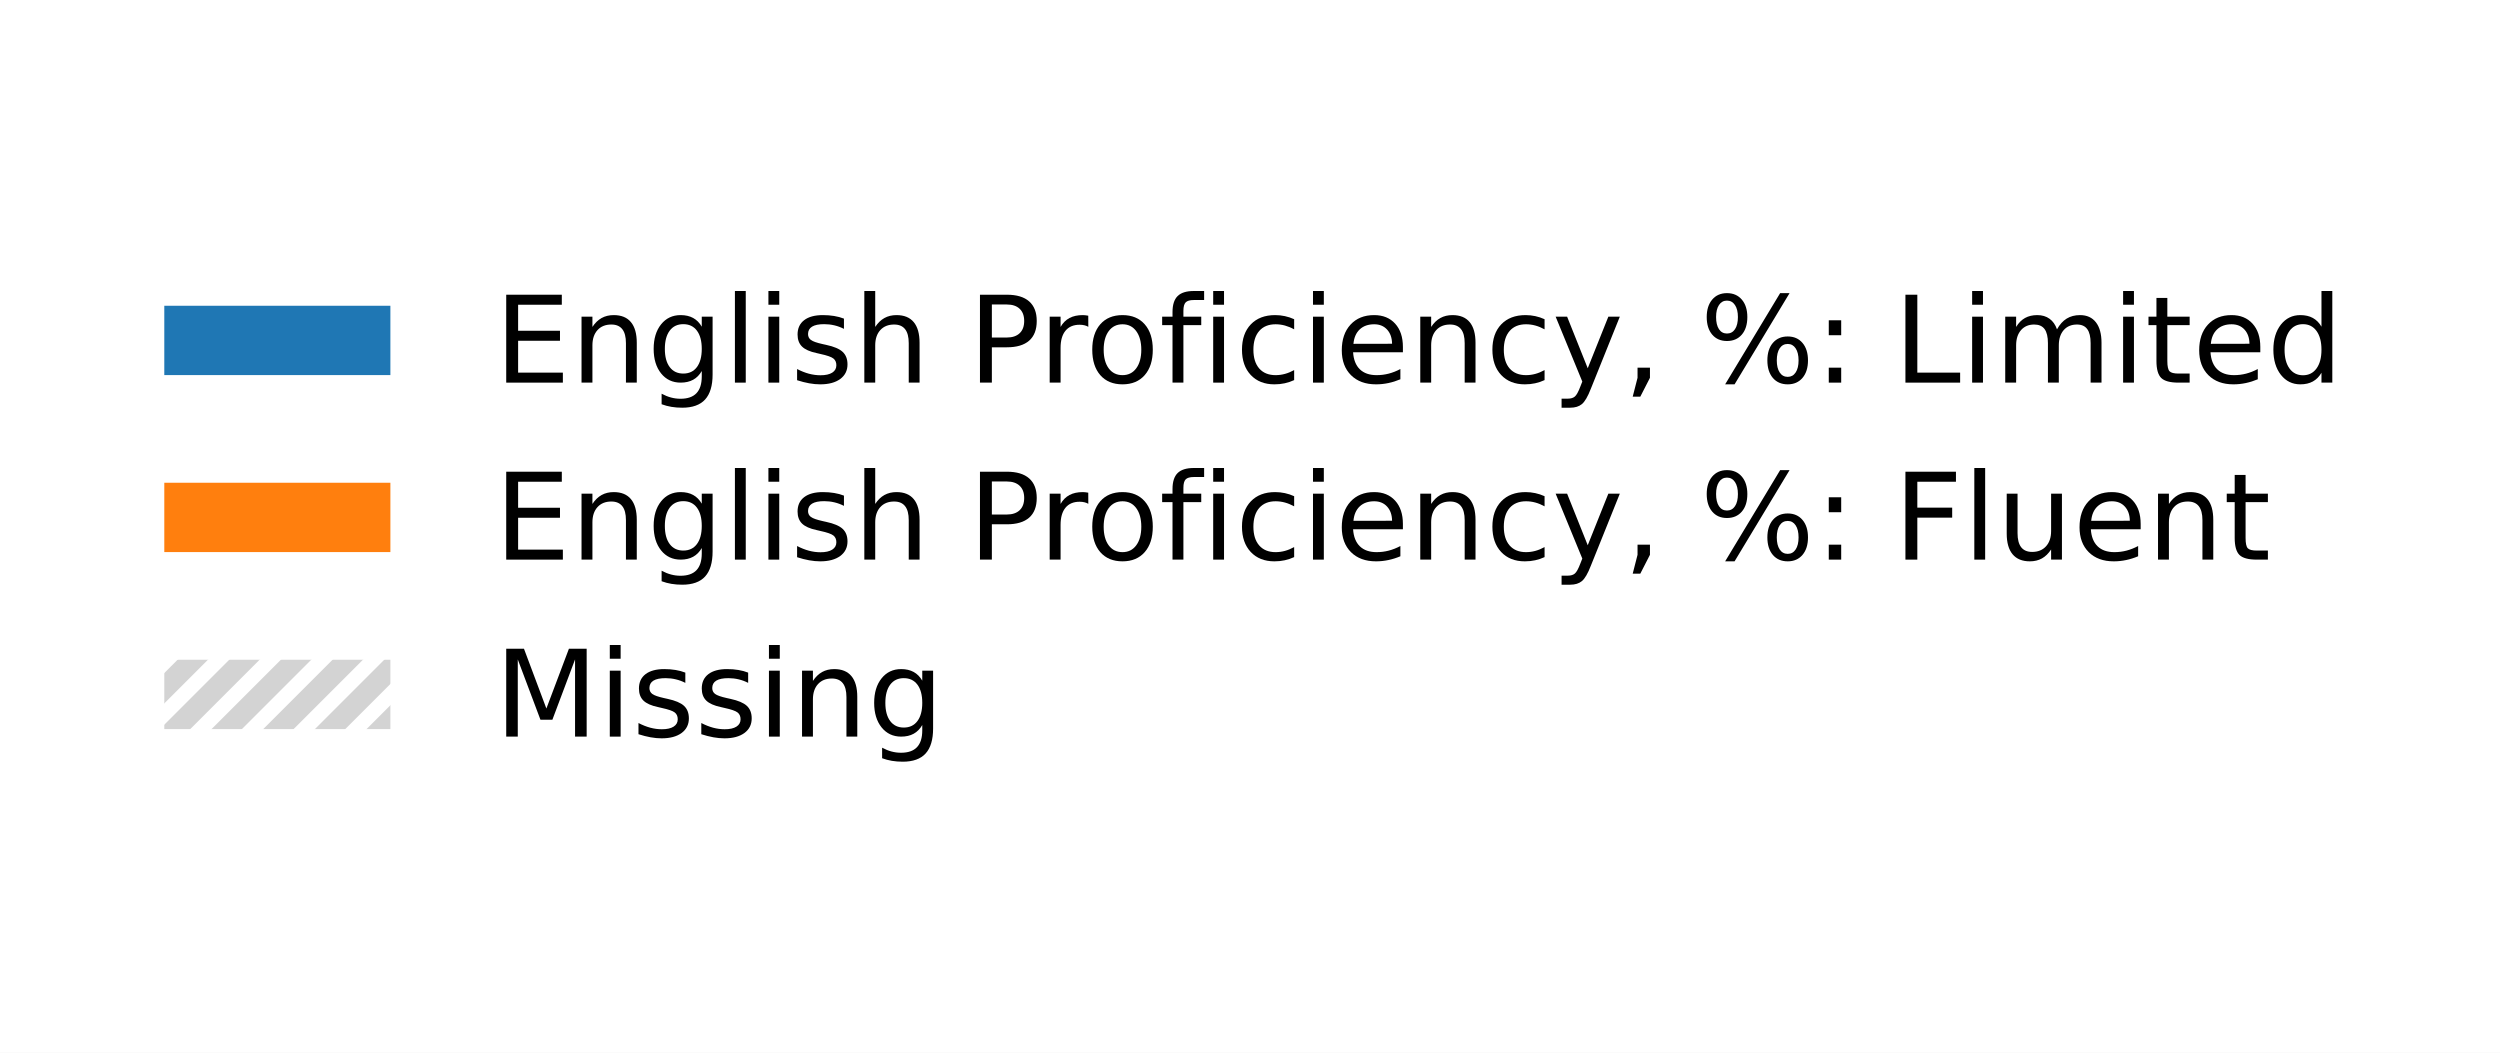
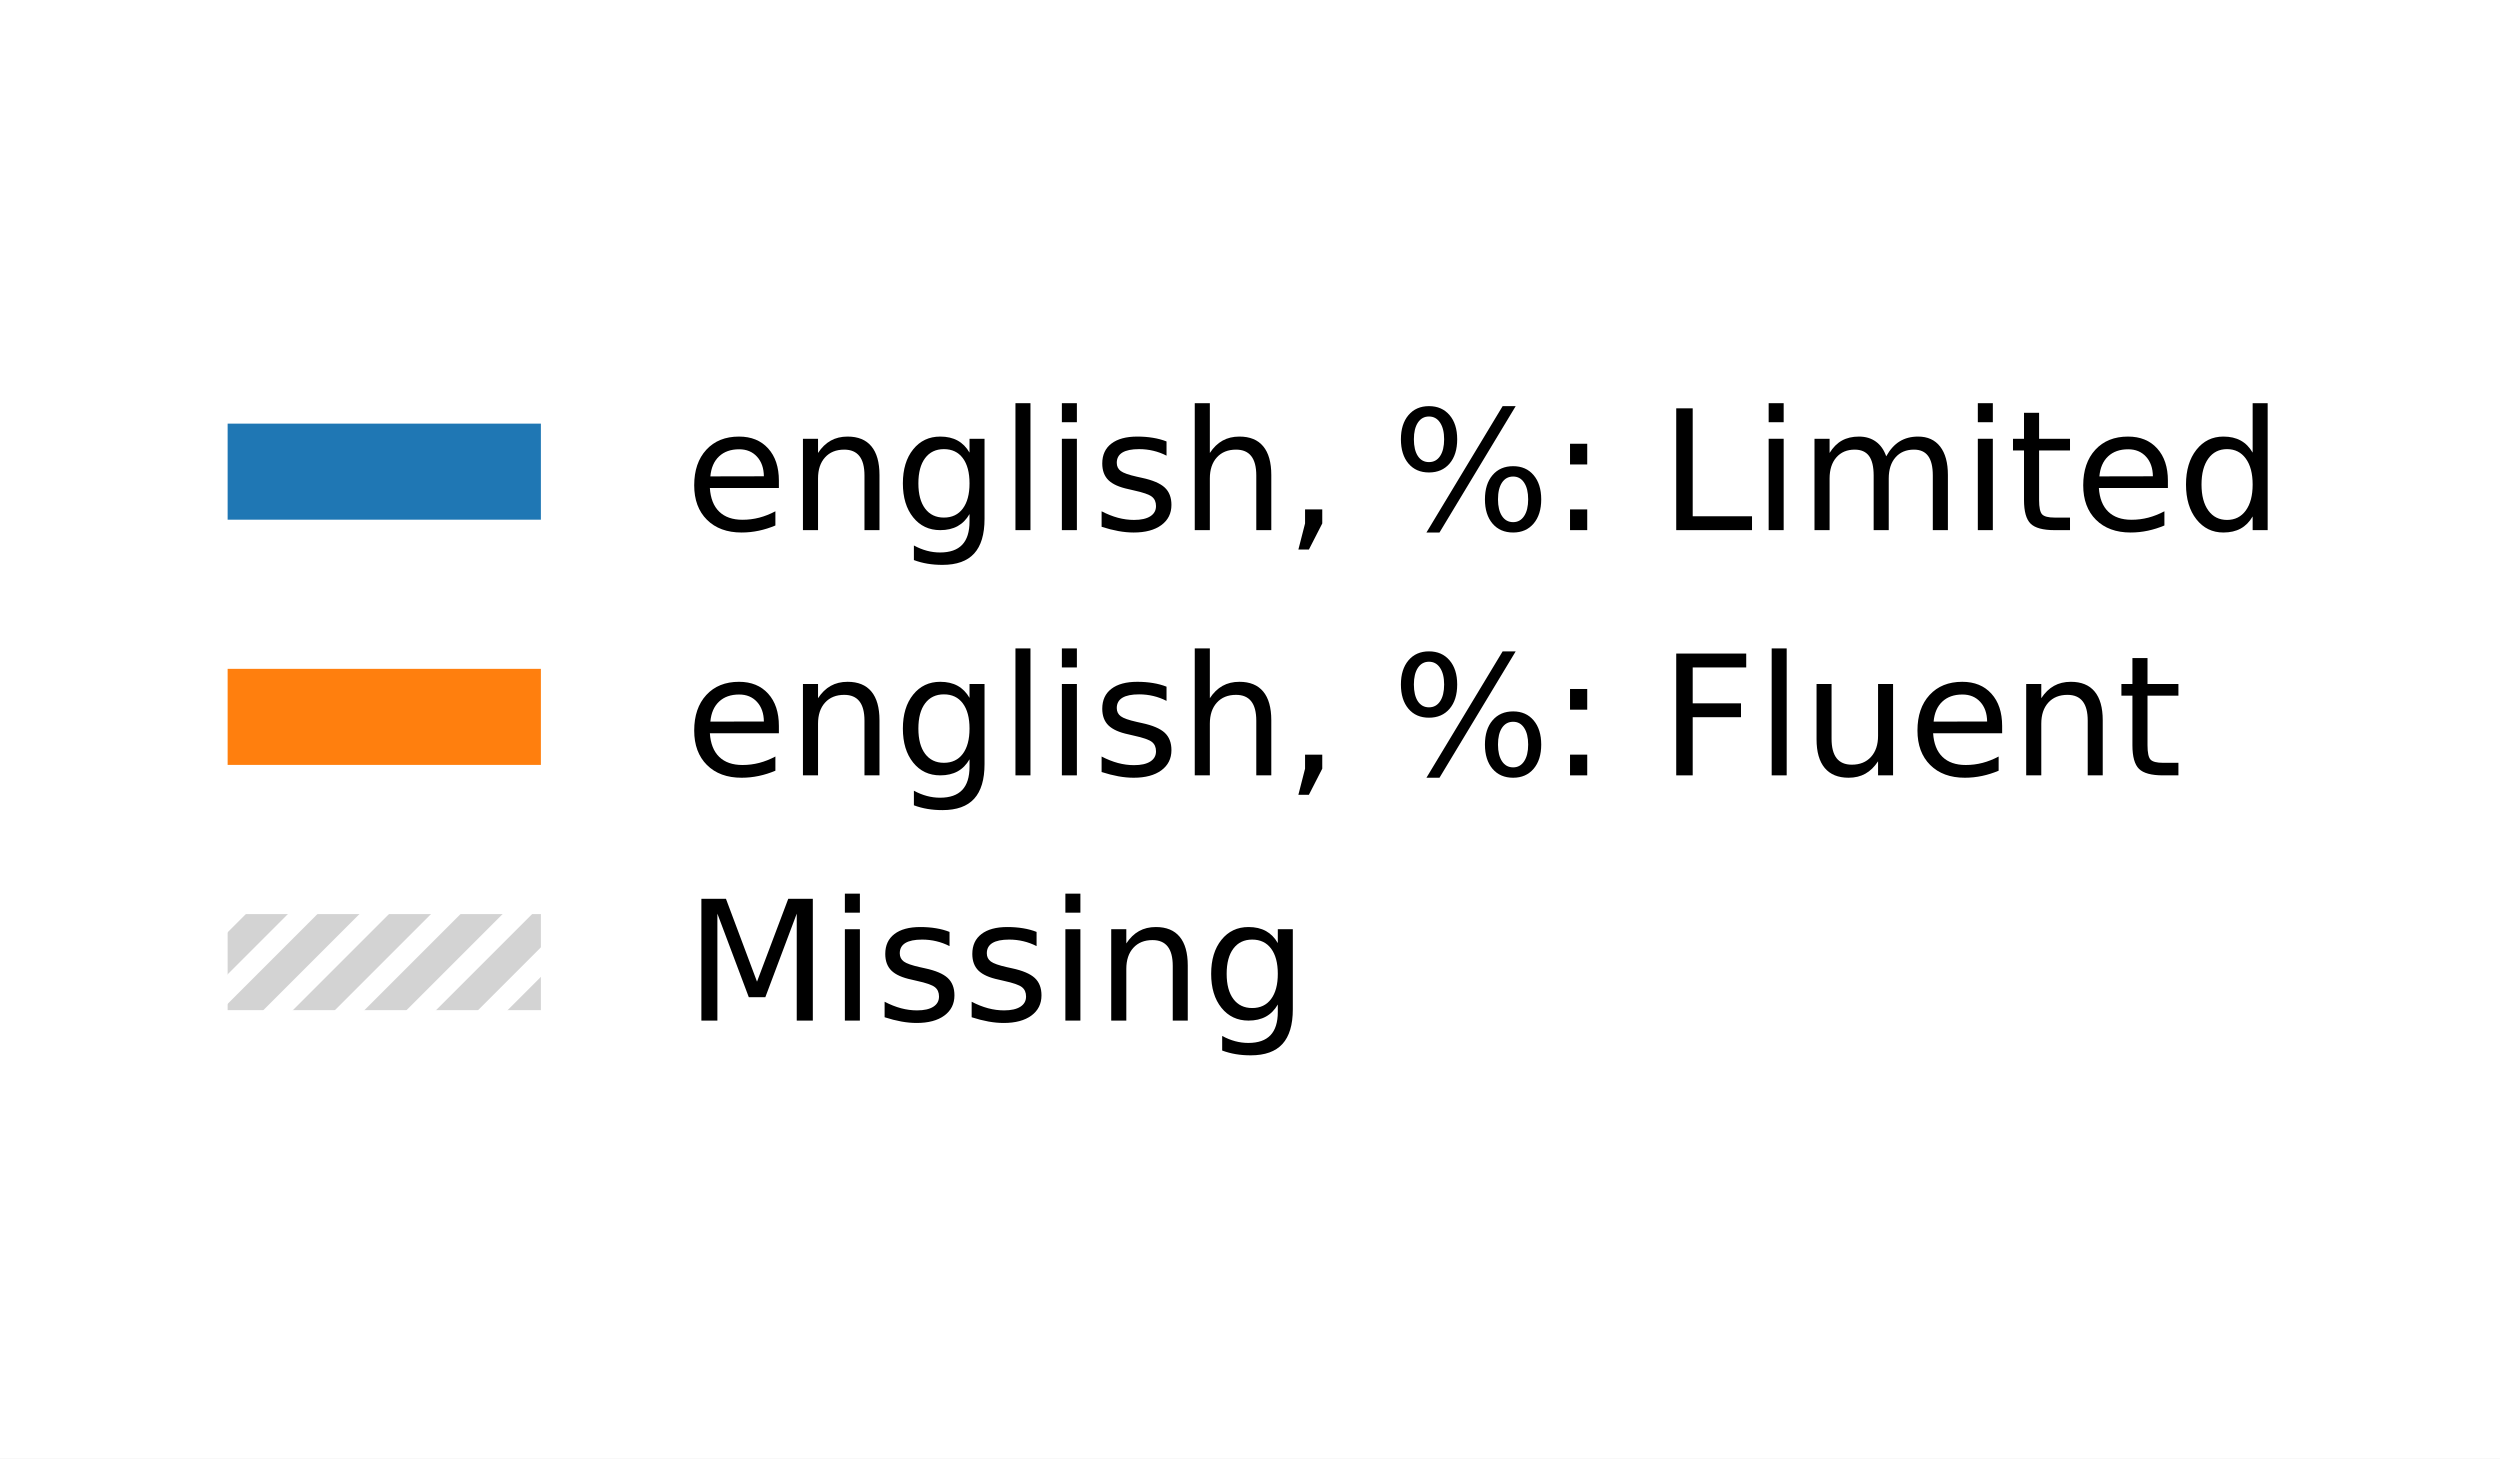
- <svg xmlns="http://www.w3.org/2000/svg" xmlns:xlink="http://www.w3.org/1999/xlink" width="165.859pt" height="69.84pt" viewBox="0 0 165.859 69.84" version="1.1">
+ <svg xmlns="http://www.w3.org/2000/svg" xmlns:xlink="http://www.w3.org/1999/xlink" width="119.71pt" height="69.84pt" viewBox="0 0 119.71 69.84" version="1.1">
  <defs>
    <style type="text/css">*{stroke-linejoin: round; stroke-linecap: butt}</style>
  </defs>
  <g id="figure_1">
    <g id="patch_1">
-       <path d="M 0 69.84  L 165.859 69.84  L 165.859 0  L 0 0  z " style="fill: #ffffff" />
+       <path d="M -0 69.84  L 119.71 69.84  L 119.71 0  L -0 0  z " style="fill: #ffffff" />
    </g>
    <g id="axes_1">
      <g id="legend_1">
        <g id="patch_2">
          <path d="M 10.4 25.385  L 26.4 25.385  L 26.4 19.785  L 10.4 19.785  z " style="fill: #1f77b4; stroke: #ffffff; stroke-linejoin: miter" />
        </g>
        <g id="text_1">
          <g transform="translate(32.8 25.385) scale(0.08 -0.08)">
            <defs>
-               <path id="DejaVuSans-45" d="M 628 4666  L 3578 4666  L 3578 4134  L 1259 4134  L 1259 2753  L 3481 2753  L 3481 2222  L 1259 2222  L 1259 531  L 3634 531  L 3634 0  L 628 0  L 628 4666  z " transform="scale(0.015625)" />
+               <path id="DejaVuSans-65" d="M 3597 1894  L 3597 1613  L 953 1613  Q 991 1019 1311 708  Q 1631 397 2203 397  Q 2534 397 2845 478  Q 3156 559 3463 722  L 3463 178  Q 3153 47 2828 -22  Q 2503 -91 2169 -91  Q 1331 -91 842 396  Q 353 884 353 1716  Q 353 2575 817 3079  Q 1281 3584 2069 3584  Q 2775 3584 3186 3129  Q 3597 2675 3597 1894  z M 3022 2063  Q 3016 2534 2758 2815  Q 2500 3097 2075 3097  Q 1594 3097 1305 2825  Q 1016 2553 972 2059  L 3022 2063  z " transform="scale(0.015625)" />
              <path id="DejaVuSans-6e" d="M 3513 2113  L 3513 0  L 2938 0  L 2938 2094  Q 2938 2591 2744 2837  Q 2550 3084 2163 3084  Q 1697 3084 1428 2787  Q 1159 2491 1159 1978  L 1159 0  L 581 0  L 581 3500  L 1159 3500  L 1159 2956  Q 1366 3272 1645 3428  Q 1925 3584 2291 3584  Q 2894 3584 3203 3211  Q 3513 2838 3513 2113  z " transform="scale(0.015625)" />
              <path id="DejaVuSans-67" d="M 2906 1791  Q 2906 2416 2648 2759  Q 2391 3103 1925 3103  Q 1463 3103 1205 2759  Q 947 2416 947 1791  Q 947 1169 1205 825  Q 1463 481 1925 481  Q 2391 481 2648 825  Q 2906 1169 2906 1791  z M 3481 434  Q 3481 -459 3084 -895  Q 2688 -1331 1869 -1331  Q 1566 -1331 1297 -1286  Q 1028 -1241 775 -1147  L 775 -588  Q 1028 -725 1275 -790  Q 1522 -856 1778 -856  Q 2344 -856 2625 -561  Q 2906 -266 2906 331  L 2906 616  Q 2728 306 2450 153  Q 2172 0 1784 0  Q 1141 0 747 490  Q 353 981 353 1791  Q 353 2603 747 3093  Q 1141 3584 1784 3584  Q 2172 3584 2450 3431  Q 2728 3278 2906 2969  L 2906 3500  L 3481 3500  L 3481 434  z " transform="scale(0.015625)" />
              <path id="DejaVuSans-6c" d="M 603 4863  L 1178 4863  L 1178 0  L 603 0  L 603 4863  z " transform="scale(0.015625)" />
              <path id="DejaVuSans-69" d="M 603 3500  L 1178 3500  L 1178 0  L 603 0  L 603 3500  z M 603 4863  L 1178 4863  L 1178 4134  L 603 4134  L 603 4863  z " transform="scale(0.015625)" />
              <path id="DejaVuSans-73" d="M 2834 3397  L 2834 2853  Q 2591 2978 2328 3040  Q 2066 3103 1784 3103  Q 1356 3103 1142 2972  Q 928 2841 928 2578  Q 928 2378 1081 2264  Q 1234 2150 1697 2047  L 1894 2003  Q 2506 1872 2764 1633  Q 3022 1394 3022 966  Q 3022 478 2636 193  Q 2250 -91 1575 -91  Q 1294 -91 989 -36  Q 684 19 347 128  L 347 722  Q 666 556 975 473  Q 1284 391 1588 391  Q 1994 391 2212 530  Q 2431 669 2431 922  Q 2431 1156 2273 1281  Q 2116 1406 1581 1522  L 1381 1569  Q 847 1681 609 1914  Q 372 2147 372 2553  Q 372 3047 722 3315  Q 1072 3584 1716 3584  Q 2034 3584 2315 3537  Q 2597 3491 2834 3397  z " transform="scale(0.015625)" />
              <path id="DejaVuSans-68" d="M 3513 2113  L 3513 0  L 2938 0  L 2938 2094  Q 2938 2591 2744 2837  Q 2550 3084 2163 3084  Q 1697 3084 1428 2787  Q 1159 2491 1159 1978  L 1159 0  L 581 0  L 581 4863  L 1159 4863  L 1159 2956  Q 1366 3272 1645 3428  Q 1925 3584 2291 3584  Q 2894 3584 3203 3211  Q 3513 2838 3513 2113  z " transform="scale(0.015625)" />
+               <path id="DejaVuSans-2c" d="M 750 794  L 1409 794  L 1409 256  L 897 -744  L 494 -744  L 750 256  L 750 794  z " transform="scale(0.015625)" />
              <path id="DejaVuSans-20" transform="scale(0.015625)" />
-               <path id="DejaVuSans-50" d="M 1259 4147  L 1259 2394  L 2053 2394  Q 2494 2394 2734 2622  Q 2975 2850 2975 3272  Q 2975 3691 2734 3919  Q 2494 4147 2053 4147  L 1259 4147  z M 628 4666  L 2053 4666  Q 2838 4666 3239 4311  Q 3641 3956 3641 3272  Q 3641 2581 3239 2228  Q 2838 1875 2053 1875  L 1259 1875  L 1259 0  L 628 0  L 628 4666  z " transform="scale(0.015625)" />
-               <path id="DejaVuSans-72" d="M 2631 2963  Q 2534 3019 2420 3045  Q 2306 3072 2169 3072  Q 1681 3072 1420 2755  Q 1159 2438 1159 1844  L 1159 0  L 581 0  L 581 3500  L 1159 3500  L 1159 2956  Q 1341 3275 1631 3429  Q 1922 3584 2338 3584  Q 2397 3584 2469 3576  Q 2541 3569 2628 3553  L 2631 2963  z " transform="scale(0.015625)" />
-               <path id="DejaVuSans-6f" d="M 1959 3097  Q 1497 3097 1228 2736  Q 959 2375 959 1747  Q 959 1119 1226 758  Q 1494 397 1959 397  Q 2419 397 2687 759  Q 2956 1122 2956 1747  Q 2956 2369 2687 2733  Q 2419 3097 1959 3097  z M 1959 3584  Q 2709 3584 3137 3096  Q 3566 2609 3566 1747  Q 3566 888 3137 398  Q 2709 -91 1959 -91  Q 1206 -91 779 398  Q 353 888 353 1747  Q 353 2609 779 3096  Q 1206 3584 1959 3584  z " transform="scale(0.015625)" />
-               <path id="DejaVuSans-66" d="M 2375 4863  L 2375 4384  L 1825 4384  Q 1516 4384 1395 4259  Q 1275 4134 1275 3809  L 1275 3500  L 2222 3500  L 2222 3053  L 1275 3053  L 1275 0  L 697 0  L 697 3053  L 147 3053  L 147 3500  L 697 3500  L 697 3744  Q 697 4328 969 4595  Q 1241 4863 1831 4863  L 2375 4863  z " transform="scale(0.015625)" />
-               <path id="DejaVuSans-63" d="M 3122 3366  L 3122 2828  Q 2878 2963 2633 3030  Q 2388 3097 2138 3097  Q 1578 3097 1268 2742  Q 959 2388 959 1747  Q 959 1106 1268 751  Q 1578 397 2138 397  Q 2388 397 2633 464  Q 2878 531 3122 666  L 3122 134  Q 2881 22 2623 -34  Q 2366 -91 2075 -91  Q 1284 -91 818 406  Q 353 903 353 1747  Q 353 2603 823 3093  Q 1294 3584 2113 3584  Q 2378 3584 2631 3529  Q 2884 3475 3122 3366  z " transform="scale(0.015625)" />
-               <path id="DejaVuSans-65" d="M 3597 1894  L 3597 1613  L 953 1613  Q 991 1019 1311 708  Q 1631 397 2203 397  Q 2534 397 2845 478  Q 3156 559 3463 722  L 3463 178  Q 3153 47 2828 -22  Q 2503 -91 2169 -91  Q 1331 -91 842 396  Q 353 884 353 1716  Q 353 2575 817 3079  Q 1281 3584 2069 3584  Q 2775 3584 3186 3129  Q 3597 2675 3597 1894  z M 3022 2063  Q 3016 2534 2758 2815  Q 2500 3097 2075 3097  Q 1594 3097 1305 2825  Q 1016 2553 972 2059  L 3022 2063  z " transform="scale(0.015625)" />
-               <path id="DejaVuSans-79" d="M 2059 -325  Q 1816 -950 1584 -1140  Q 1353 -1331 966 -1331  L 506 -1331  L 506 -850  L 844 -850  Q 1081 -850 1212 -737  Q 1344 -625 1503 -206  L 1606 56  L 191 3500  L 800 3500  L 1894 763  L 2988 3500  L 3597 3500  L 2059 -325  z " transform="scale(0.015625)" />
-               <path id="DejaVuSans-2c" d="M 750 794  L 1409 794  L 1409 256  L 897 -744  L 494 -744  L 750 256  L 750 794  z " transform="scale(0.015625)" />
              <path id="DejaVuSans-25" d="M 4653 2053  Q 4381 2053 4226 1822  Q 4072 1591 4072 1178  Q 4072 772 4226 539  Q 4381 306 4653 306  Q 4919 306 5073 539  Q 5228 772 5228 1178  Q 5228 1588 5073 1820  Q 4919 2053 4653 2053  z M 4653 2450  Q 5147 2450 5437 2106  Q 5728 1763 5728 1178  Q 5728 594 5436 251  Q 5144 -91 4653 -91  Q 4153 -91 3862 251  Q 3572 594 3572 1178  Q 3572 1766 3864 2108  Q 4156 2450 4653 2450  z M 1428 4353  Q 1159 4353 1004 4120  Q 850 3888 850 3481  Q 850 3069 1003 2837  Q 1156 2606 1428 2606  Q 1700 2606 1854 2837  Q 2009 3069 2009 3481  Q 2009 3884 1853 4118  Q 1697 4353 1428 4353  z M 4250 4750  L 4750 4750  L 1831 -91  L 1331 -91  L 4250 4750  z M 1428 4750  Q 1922 4750 2215 4408  Q 2509 4066 2509 3481  Q 2509 2891 2217 2550  Q 1925 2209 1428 2209  Q 931 2209 642 2551  Q 353 2894 353 3481  Q 353 4063 643 4406  Q 934 4750 1428 4750  z " transform="scale(0.015625)" />
              <path id="DejaVuSans-3a" d="M 750 794  L 1409 794  L 1409 0  L 750 0  L 750 794  z M 750 3309  L 1409 3309  L 1409 2516  L 750 2516  L 750 3309  z " transform="scale(0.015625)" />
              <path id="DejaVuSans-4c" d="M 628 4666  L 1259 4666  L 1259 531  L 3531 531  L 3531 0  L 628 0  L 628 4666  z " transform="scale(0.015625)" />
              <path id="DejaVuSans-6d" d="M 3328 2828  Q 3544 3216 3844 3400  Q 4144 3584 4550 3584  Q 5097 3584 5394 3201  Q 5691 2819 5691 2113  L 5691 0  L 5113 0  L 5113 2094  Q 5113 2597 4934 2840  Q 4756 3084 4391 3084  Q 3944 3084 3684 2787  Q 3425 2491 3425 1978  L 3425 0  L 2847 0  L 2847 2094  Q 2847 2600 2669 2842  Q 2491 3084 2119 3084  Q 1678 3084 1418 2786  Q 1159 2488 1159 1978  L 1159 0  L 581 0  L 581 3500  L 1159 3500  L 1159 2956  Q 1356 3278 1631 3431  Q 1906 3584 2284 3584  Q 2666 3584 2933 3390  Q 3200 3197 3328 2828  z " transform="scale(0.015625)" />
              <path id="DejaVuSans-74" d="M 1172 4494  L 1172 3500  L 2356 3500  L 2356 3053  L 1172 3053  L 1172 1153  Q 1172 725 1289 603  Q 1406 481 1766 481  L 2356 481  L 2356 0  L 1766 0  Q 1100 0 847 248  Q 594 497 594 1153  L 594 3053  L 172 3053  L 172 3500  L 594 3500  L 594 4494  L 1172 4494  z " transform="scale(0.015625)" />
              <path id="DejaVuSans-64" d="M 2906 2969  L 2906 4863  L 3481 4863  L 3481 0  L 2906 0  L 2906 525  Q 2725 213 2448 61  Q 2172 -91 1784 -91  Q 1150 -91 751 415  Q 353 922 353 1747  Q 353 2572 751 3078  Q 1150 3584 1784 3584  Q 2172 3584 2448 3432  Q 2725 3281 2906 2969  z M 947 1747  Q 947 1113 1208 752  Q 1469 391 1925 391  Q 2381 391 2643 752  Q 2906 1113 2906 1747  Q 2906 2381 2643 2742  Q 2381 3103 1925 3103  Q 1469 3103 1208 2742  Q 947 2381 947 1747  z " transform="scale(0.015625)" />
            </defs>
-             <use xlink:href="#DejaVuSans-45" />
-             <use xlink:href="#DejaVuSans-6e" x="63.184" />
-             <use xlink:href="#DejaVuSans-67" x="126.562" />
-             <use xlink:href="#DejaVuSans-6c" x="190.039" />
-             <use xlink:href="#DejaVuSans-69" x="217.822" />
-             <use xlink:href="#DejaVuSans-73" x="245.605" />
-             <use xlink:href="#DejaVuSans-68" x="297.705" />
-             <use xlink:href="#DejaVuSans-20" x="361.084" />
-             <use xlink:href="#DejaVuSans-50" x="392.871" />
-             <use xlink:href="#DejaVuSans-72" x="451.424" />
-             <use xlink:href="#DejaVuSans-6f" x="490.287" />
-             <use xlink:href="#DejaVuSans-66" x="551.469" />
-             <use xlink:href="#DejaVuSans-69" x="586.674" />
-             <use xlink:href="#DejaVuSans-63" x="614.457" />
-             <use xlink:href="#DejaVuSans-69" x="669.438" />
-             <use xlink:href="#DejaVuSans-65" x="697.221" />
-             <use xlink:href="#DejaVuSans-6e" x="758.744" />
-             <use xlink:href="#DejaVuSans-63" x="822.123" />
-             <use xlink:href="#DejaVuSans-79" x="877.104" />
-             <use xlink:href="#DejaVuSans-2c" x="936.283" />
-             <use xlink:href="#DejaVuSans-20" x="968.07" />
-             <use xlink:href="#DejaVuSans-25" x="999.857" />
-             <use xlink:href="#DejaVuSans-3a" x="1094.877" />
-             <use xlink:href="#DejaVuSans-20" x="1128.568" />
-             <use xlink:href="#DejaVuSans-4c" x="1160.355" />
-             <use xlink:href="#DejaVuSans-69" x="1216.068" />
-             <use xlink:href="#DejaVuSans-6d" x="1243.852" />
-             <use xlink:href="#DejaVuSans-69" x="1341.264" />
-             <use xlink:href="#DejaVuSans-74" x="1369.047" />
-             <use xlink:href="#DejaVuSans-65" x="1408.256" />
-             <use xlink:href="#DejaVuSans-64" x="1469.779" />
+             <use xlink:href="#DejaVuSans-65" />
+             <use xlink:href="#DejaVuSans-6e" x="61.523" />
+             <use xlink:href="#DejaVuSans-67" x="124.902" />
+             <use xlink:href="#DejaVuSans-6c" x="188.379" />
+             <use xlink:href="#DejaVuSans-69" x="216.162" />
+             <use xlink:href="#DejaVuSans-73" x="243.945" />
+             <use xlink:href="#DejaVuSans-68" x="296.045" />
+             <use xlink:href="#DejaVuSans-2c" x="359.424" />
+             <use xlink:href="#DejaVuSans-20" x="391.211" />
+             <use xlink:href="#DejaVuSans-25" x="422.998" />
+             <use xlink:href="#DejaVuSans-3a" x="518.018" />
+             <use xlink:href="#DejaVuSans-20" x="551.709" />
+             <use xlink:href="#DejaVuSans-4c" x="583.496" />
+             <use xlink:href="#DejaVuSans-69" x="639.209" />
+             <use xlink:href="#DejaVuSans-6d" x="666.992" />
+             <use xlink:href="#DejaVuSans-69" x="764.404" />
+             <use xlink:href="#DejaVuSans-74" x="792.188" />
+             <use xlink:href="#DejaVuSans-65" x="831.396" />
+             <use xlink:href="#DejaVuSans-64" x="892.92" />
          </g>
        </g>
        <g id="patch_3">
          <path d="M 10.4 37.127  L 26.4 37.127  L 26.4 31.527  L 10.4 31.527  z " style="fill: #ff7f0e; stroke: #ffffff; stroke-linejoin: miter" />
        </g>
        <g id="text_2">
          <g transform="translate(32.8 37.1275) scale(0.08 -0.08)">
            <defs>
              <path id="DejaVuSans-46" d="M 628 4666  L 3309 4666  L 3309 4134  L 1259 4134  L 1259 2759  L 3109 2759  L 3109 2228  L 1259 2228  L 1259 0  L 628 0  L 628 4666  z " transform="scale(0.015625)" />
              <path id="DejaVuSans-75" d="M 544 1381  L 544 3500  L 1119 3500  L 1119 1403  Q 1119 906 1312 657  Q 1506 409 1894 409  Q 2359 409 2629 706  Q 2900 1003 2900 1516  L 2900 3500  L 3475 3500  L 3475 0  L 2900 0  L 2900 538  Q 2691 219 2414 64  Q 2138 -91 1772 -91  Q 1169 -91 856 284  Q 544 659 544 1381  z M 1991 3584  L 1991 3584  z " transform="scale(0.015625)" />
            </defs>
-             <use xlink:href="#DejaVuSans-45" />
-             <use xlink:href="#DejaVuSans-6e" x="63.184" />
-             <use xlink:href="#DejaVuSans-67" x="126.562" />
-             <use xlink:href="#DejaVuSans-6c" x="190.039" />
-             <use xlink:href="#DejaVuSans-69" x="217.822" />
-             <use xlink:href="#DejaVuSans-73" x="245.605" />
-             <use xlink:href="#DejaVuSans-68" x="297.705" />
-             <use xlink:href="#DejaVuSans-20" x="361.084" />
-             <use xlink:href="#DejaVuSans-50" x="392.871" />
-             <use xlink:href="#DejaVuSans-72" x="451.424" />
-             <use xlink:href="#DejaVuSans-6f" x="490.287" />
-             <use xlink:href="#DejaVuSans-66" x="551.469" />
-             <use xlink:href="#DejaVuSans-69" x="586.674" />
-             <use xlink:href="#DejaVuSans-63" x="614.457" />
-             <use xlink:href="#DejaVuSans-69" x="669.438" />
-             <use xlink:href="#DejaVuSans-65" x="697.221" />
-             <use xlink:href="#DejaVuSans-6e" x="758.744" />
-             <use xlink:href="#DejaVuSans-63" x="822.123" />
-             <use xlink:href="#DejaVuSans-79" x="877.104" />
-             <use xlink:href="#DejaVuSans-2c" x="936.283" />
-             <use xlink:href="#DejaVuSans-20" x="968.07" />
-             <use xlink:href="#DejaVuSans-25" x="999.857" />
-             <use xlink:href="#DejaVuSans-3a" x="1094.877" />
-             <use xlink:href="#DejaVuSans-20" x="1128.568" />
-             <use xlink:href="#DejaVuSans-46" x="1160.355" />
-             <use xlink:href="#DejaVuSans-6c" x="1217.875" />
-             <use xlink:href="#DejaVuSans-75" x="1245.658" />
-             <use xlink:href="#DejaVuSans-65" x="1309.037" />
-             <use xlink:href="#DejaVuSans-6e" x="1370.561" />
-             <use xlink:href="#DejaVuSans-74" x="1433.939" />
+             <use xlink:href="#DejaVuSans-65" />
+             <use xlink:href="#DejaVuSans-6e" x="61.523" />
+             <use xlink:href="#DejaVuSans-67" x="124.902" />
+             <use xlink:href="#DejaVuSans-6c" x="188.379" />
+             <use xlink:href="#DejaVuSans-69" x="216.162" />
+             <use xlink:href="#DejaVuSans-73" x="243.945" />
+             <use xlink:href="#DejaVuSans-68" x="296.045" />
+             <use xlink:href="#DejaVuSans-2c" x="359.424" />
+             <use xlink:href="#DejaVuSans-20" x="391.211" />
+             <use xlink:href="#DejaVuSans-25" x="422.998" />
+             <use xlink:href="#DejaVuSans-3a" x="518.018" />
+             <use xlink:href="#DejaVuSans-20" x="551.709" />
+             <use xlink:href="#DejaVuSans-46" x="583.496" />
+             <use xlink:href="#DejaVuSans-6c" x="641.016" />
+             <use xlink:href="#DejaVuSans-75" x="668.799" />
+             <use xlink:href="#DejaVuSans-65" x="732.178" />
+             <use xlink:href="#DejaVuSans-6e" x="793.701" />
+             <use xlink:href="#DejaVuSans-74" x="857.08" />
          </g>
        </g>
        <g id="patch_4">
-           <path d="M 10.4 48.87  L 26.4 48.87  L 26.4 43.27  L 10.4 43.27  z " style="fill: url(#hb68b6fb81f); stroke: #ffffff; stroke-linejoin: miter" />
+           <path d="M 10.4 48.87  L 26.4 48.87  L 26.4 43.27  L 10.4 43.27  z " style="fill: url(#hfd10e052e3); stroke: #ffffff; stroke-linejoin: miter" />
        </g>
        <g id="text_3">
          <g transform="translate(32.8 48.87) scale(0.08 -0.08)">
            <defs>
              <path id="DejaVuSans-4d" d="M 628 4666  L 1569 4666  L 2759 1491  L 3956 4666  L 4897 4666  L 4897 0  L 4281 0  L 4281 4097  L 3078 897  L 2444 897  L 1241 4097  L 1241 0  L 628 0  L 628 4666  z " transform="scale(0.015625)" />
            </defs>
            <use xlink:href="#DejaVuSans-4d" />
            <use xlink:href="#DejaVuSans-69" x="86.279" />
            <use xlink:href="#DejaVuSans-73" x="114.062" />
            <use xlink:href="#DejaVuSans-73" x="166.162" />
            <use xlink:href="#DejaVuSans-69" x="218.262" />
            <use xlink:href="#DejaVuSans-6e" x="246.045" />
            <use xlink:href="#DejaVuSans-67" x="309.424" />
          </g>
        </g>
      </g>
    </g>
  </g>
  <defs>
-     <pattern id="hb68b6fb81f" patternUnits="userSpaceOnUse" x="0" y="0" width="72" height="72">
+     <pattern id="hfd10e052e3" patternUnits="userSpaceOnUse" x="0" y="0" width="72" height="72">
      <rect x="0" y="0" width="73" height="73" fill="#d3d3d3" />
      <path d="M -36 36  L 36 -36  M -34.286 37.714  L 37.714 -34.286  M -32.571 39.429  L 39.429 -32.571  M -30.857 41.143  L 41.143 -30.857  M -29.143 42.857  L 42.857 -29.143  M -27.429 44.571  L 44.571 -27.429  M -25.714 46.286  L 46.286 -25.714  M -24 48  L 48 -24  M -22.286 49.714  L 49.714 -22.286  M -20.571 51.429  L 51.429 -20.571  M -18.857 53.143  L 53.143 -18.857  M -17.143 54.857  L 54.857 -17.143  M -15.429 56.571  L 56.571 -15.429  M -13.714 58.286  L 58.286 -13.714  M -12 60  L 60 -12  M -10.286 61.714  L 61.714 -10.286  M -8.571 63.429  L 63.429 -8.571  M -6.857 65.143  L 65.143 -6.857  M -5.143 66.857  L 66.857 -5.143  M -3.429 68.571  L 68.571 -3.429  M -1.714 70.286  L 70.286 -1.714  M 0 72  L 72 0  M 1.714 73.714  L 73.714 1.714  M 3.429 75.429  L 75.429 3.429  M 5.143 77.143  L 77.143 5.143  M 6.857 78.857  L 78.857 6.857  M 8.571 80.571  L 80.571 8.571  M 10.286 82.286  L 82.286 10.286  M 12 84  L 84 12  M 13.714 85.714  L 85.714 13.714  M 15.429 87.429  L 87.429 15.429  M 17.143 89.143  L 89.143 17.143  M 18.857 90.857  L 90.857 18.857  M 20.571 92.571  L 92.571 20.571  M 22.286 94.286  L 94.286 22.286  M 24 96  L 96 24  M 25.714 97.714  L 97.714 25.714  M 27.429 99.429  L 99.429 27.429  M 29.143 101.143  L 101.143 29.143  M 30.857 102.857  L 102.857 30.857  M 32.571 104.571  L 104.571 32.571  M 34.286 106.286  L 106.286 34.286  M 36 108  L 108 36  " style="fill: #ffffff; stroke: #ffffff; stroke-width: 1.0; stroke-linecap: butt; stroke-linejoin: miter" />
    </pattern>
  </defs>
</svg>
